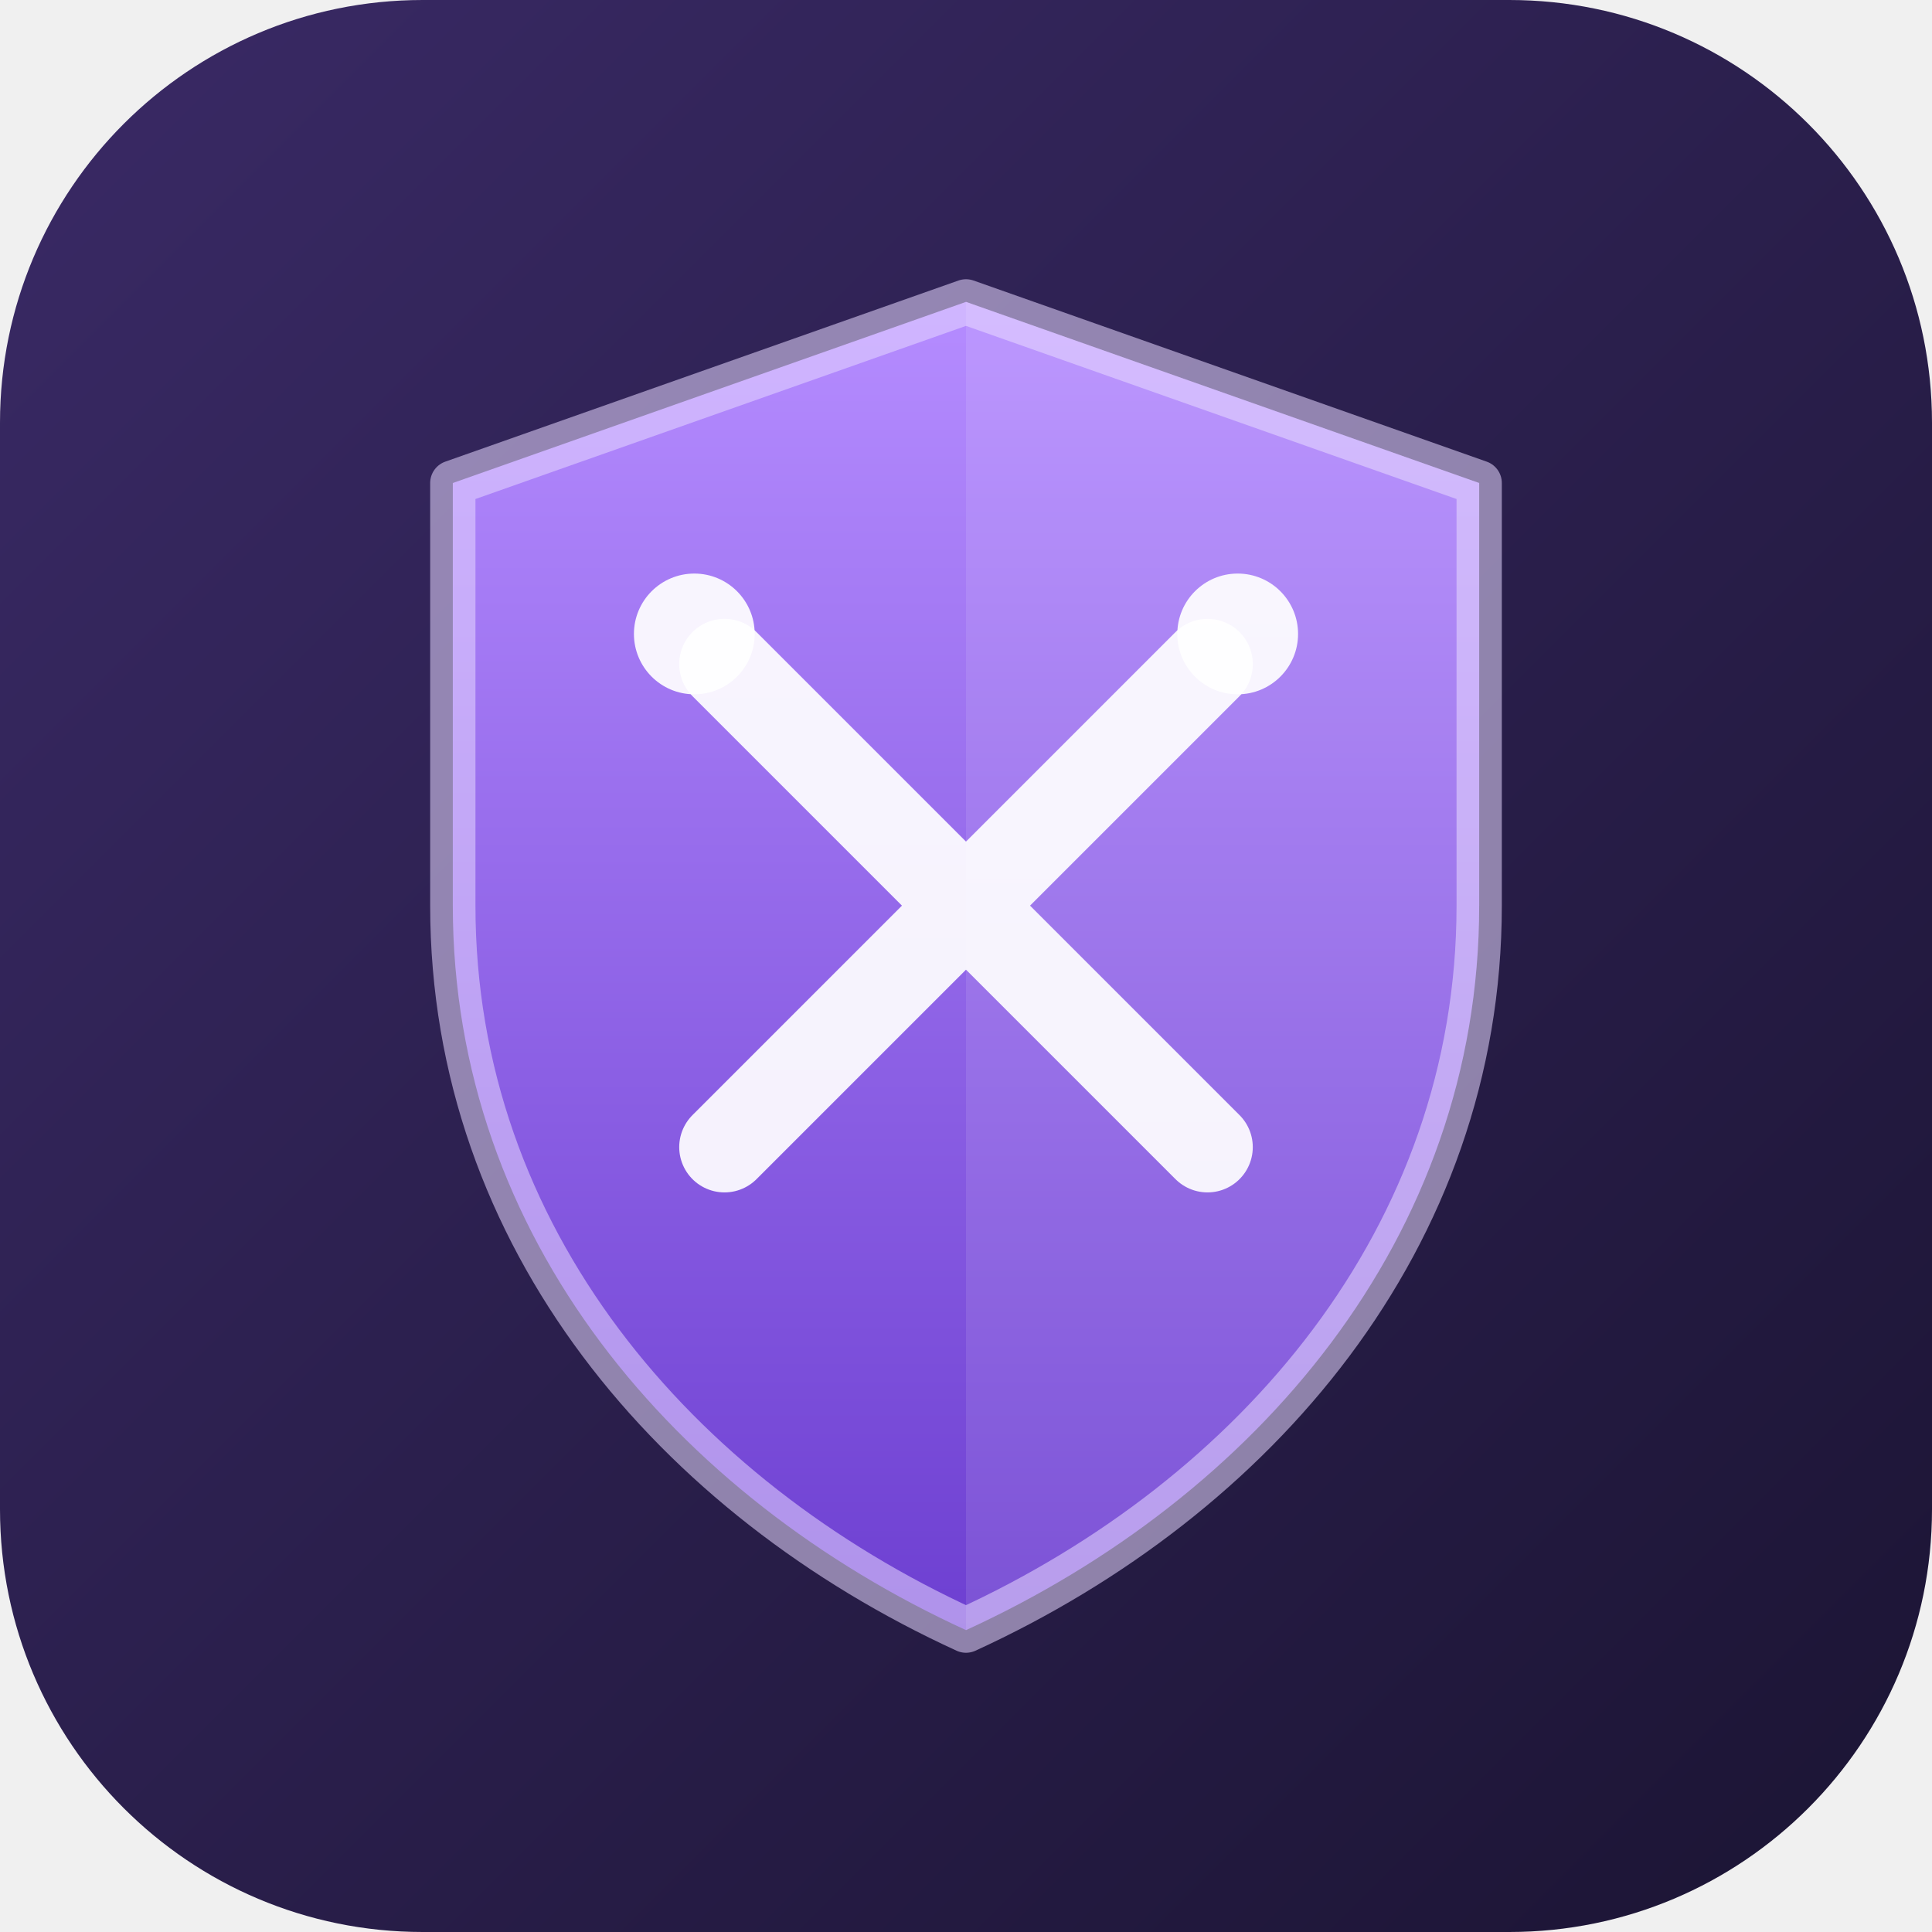
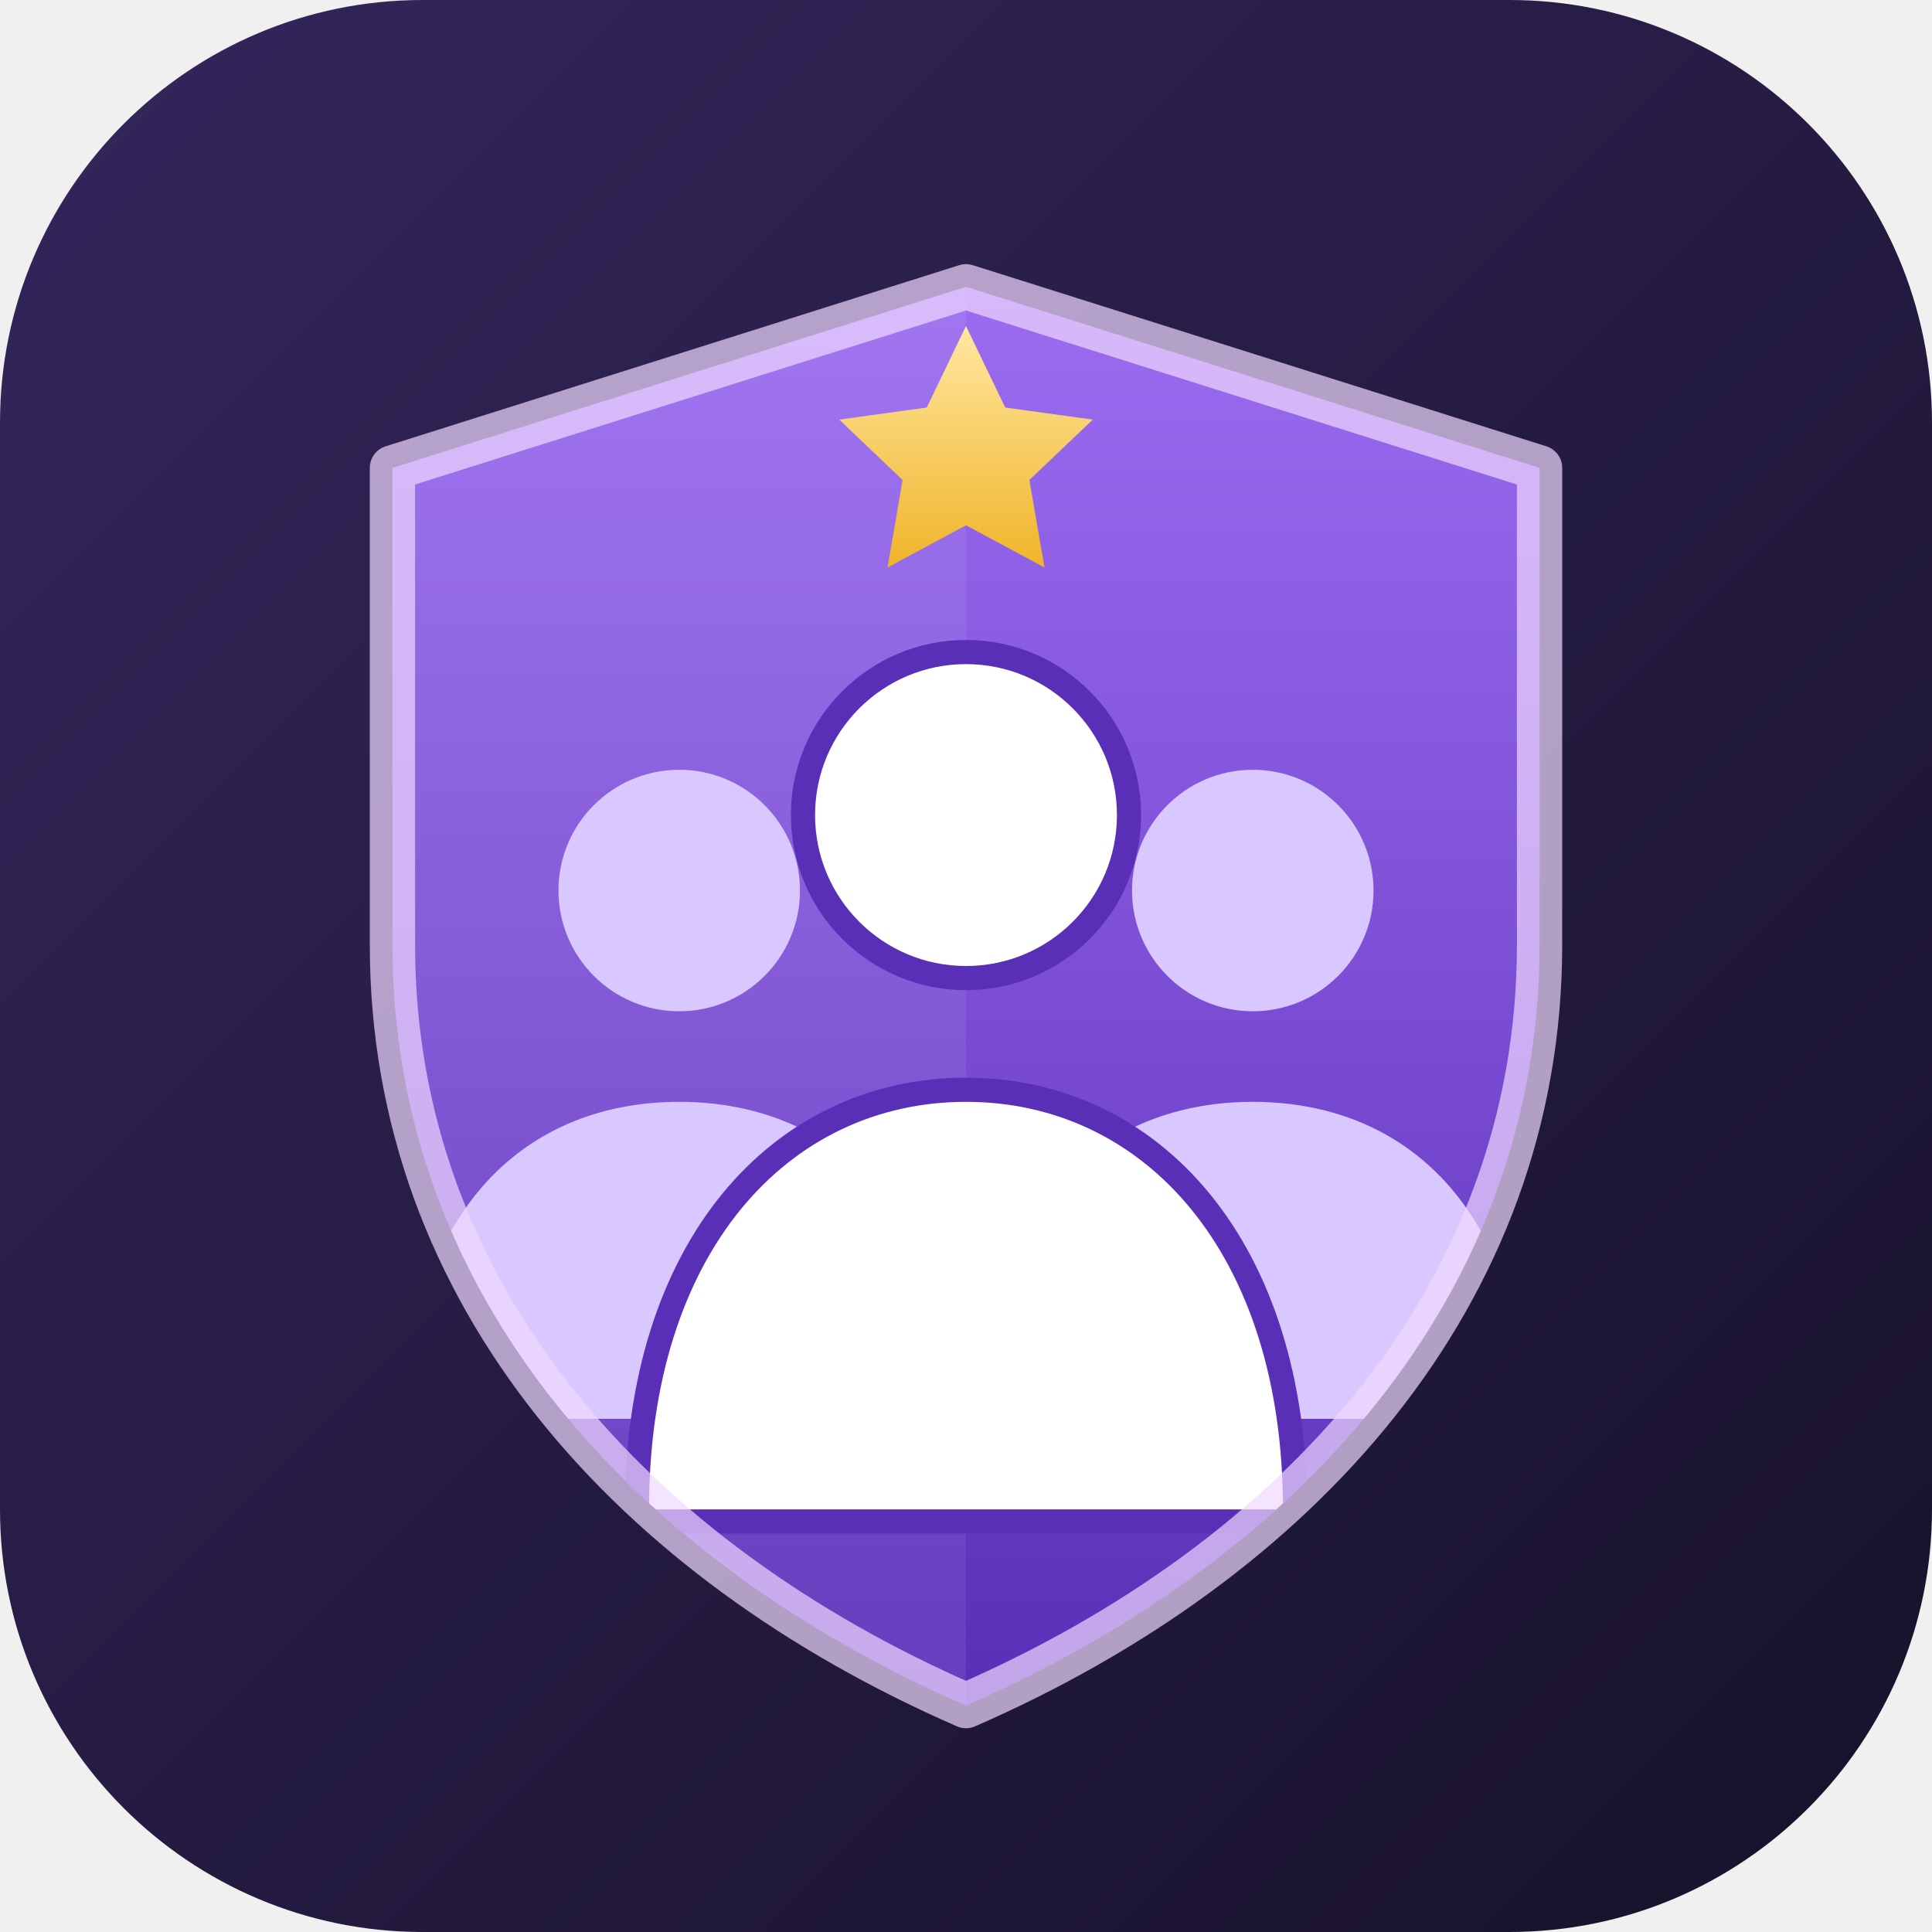
<svg xmlns="http://www.w3.org/2000/svg" viewBox="0 0 64 64" width="64" height="64" role="img" aria-label="Stemma di fazione">
  <defs>
    <linearGradient id="fondo" x1="0" y1="0" x2="1" y2="1">
-       <stop offset="0" stop-color="#3a2a66" />
-       <stop offset="1" stop-color="#1b1433" />
+       <stop offset="0" stop-color="#34265c" />
+       <stop offset="1" stop-color="#171129" />
    </linearGradient>
    <linearGradient id="scudo" x1="0" y1="0" x2="0" y2="1">
-       <stop offset="0" stop-color="#b58cff" />
-       <stop offset="1" stop-color="#6d3fd1" />
+       <stop offset="0" stop-color="#9b6cf0" />
+       <stop offset="1" stop-color="#5a2fb8" />
    </linearGradient>
+     <linearGradient id="oro" x1="0" y1="0" x2="0" y2="1">
+       <stop offset="0" stop-color="#ffe7a0" />
+       <stop offset="1" stop-color="#f0b429" />
+     </linearGradient>
+     <clipPath id="dentro">
+       <path d="M32 9.5 51 15.5v15.8c0 11.6-8 20.4-19 25.2C21 51.700 13 42.900 13 31.300V15.500Z" />
+     </clipPath>
  </defs>
  <rect width="64" height="64" rx="14" fill="url(#fondo)" />
-   <path d="M32 10 49 16v14c0 11-7.4 19.6-17 24C22.4 49.6 15 41 15 30V16Z" fill="url(#scudo)" stroke="#e6d6ff" stroke-opacity=".55" stroke-width="1.5" stroke-linejoin="round" />
-   <path d="M32 10 49 16v14c0 11-7.4 19.6-17 24Z" fill="#fff" fill-opacity=".10" />
-   <g stroke="#fff" stroke-width="3" stroke-linecap="round" fill="none" opacity=".92">
-     <path d="M24 22 40 38M40 22 24 38" />
+   <path d="M32 9.5 51 15.5v15.8c0 11.6-8 20.4-19 25.2C21 51.700 13 42.900 13 31.300V15.500Z" fill="url(#scudo)" />
+   <g clip-path="url(#dentro)">
+     <path d="M32 9.5V57H0V0h32Z" fill="#fff" fill-opacity=".07" />
+     <g fill="#d9c8ff">
+       <circle cx="22.500" cy="29.500" r="4" />
+       <path d="M13.500 47c0-6.500 3.600-10.500 9-10.500s9 4 9 10.500Z" />
+       <circle cx="41.500" cy="29.500" r="4" />
+       <path d="M32.500 47c0-6.500 3.600-10.500 9-10.500s9 4 9 10.500Z" />
+     </g>
+     <g fill="#fff" stroke="#5a2fb8" stroke-width="1.600" paint-order="stroke">
+       <circle cx="32" cy="27" r="5" />
+       <path d="M21.500 50c0-8.500 4.600-13.500 10.500-13.500S42.500 41.500 42.500 50Z" />
+     </g>
  </g>
-   <g fill="#fff" opacity=".92">
-     <circle cx="23" cy="21" r="2" />
-     <circle cx="41" cy="21" r="2" />
+   <g fill="url(#oro)">
+     <path d="m32 11.600 1.300 2.700 2.900.4-2.100 2 .5 2.900-2.600-1.400-2.600 1.400.5-2.900-2.100-2 2.900-.4Z" transform="translate(0 -.8)" />
  </g>
+   <path d="M32 9.500 51 15.500v15.800c0 11.600-8 20.400-19 25.200C21 51.700 13 42.900 13 31.300V15.500Z" fill="none" stroke="#f0d9ff" stroke-opacity=".7" stroke-width="1.500" stroke-linejoin="round" />
</svg>
